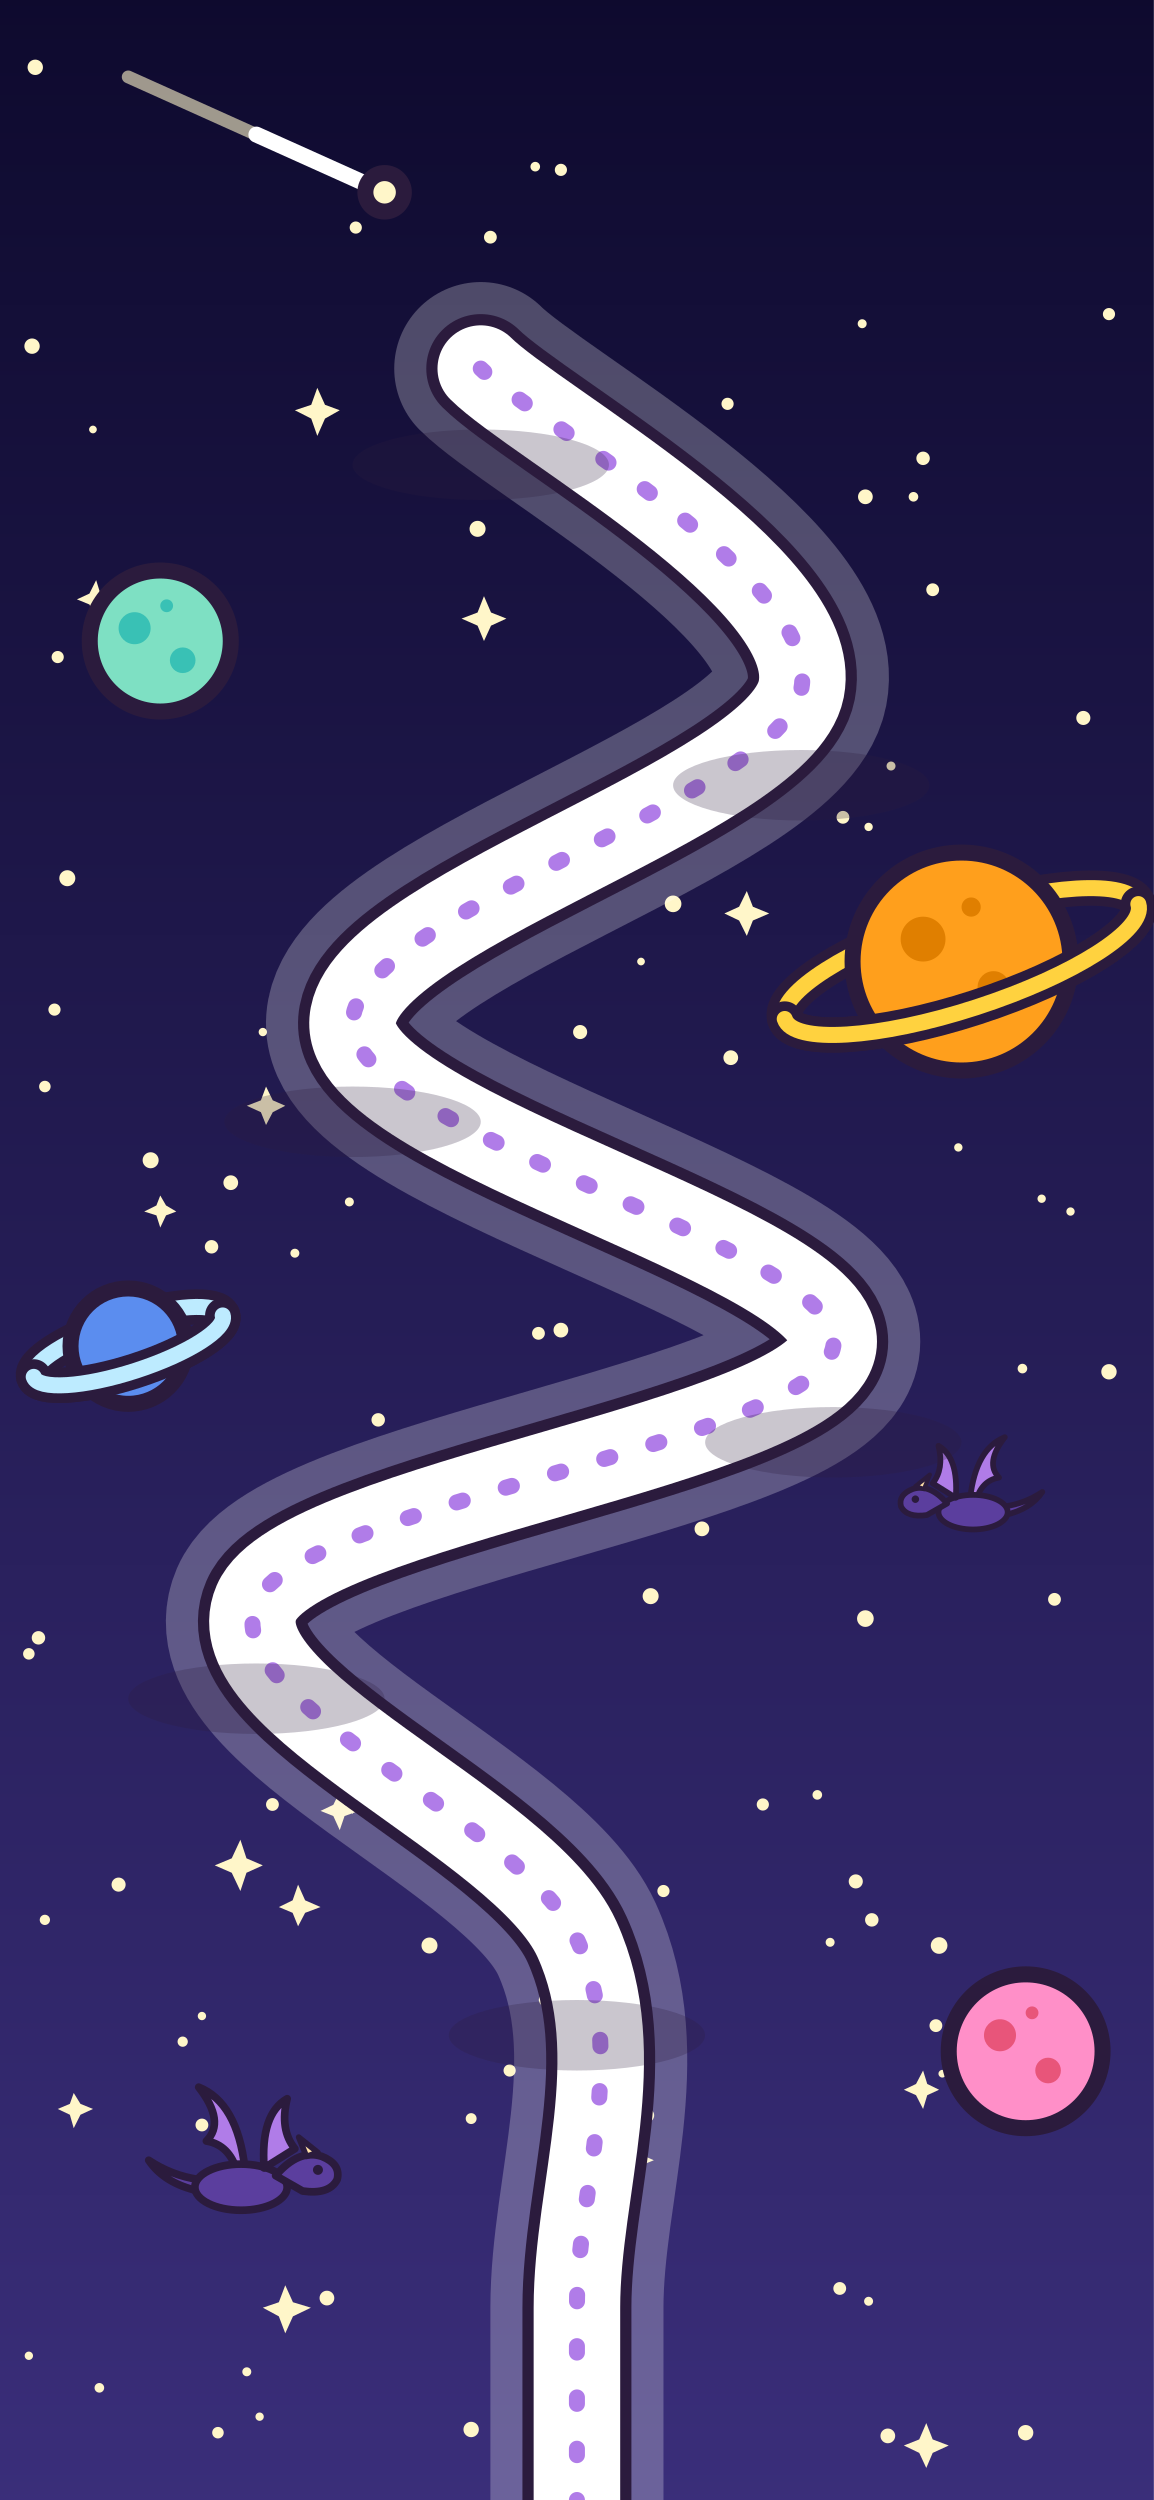
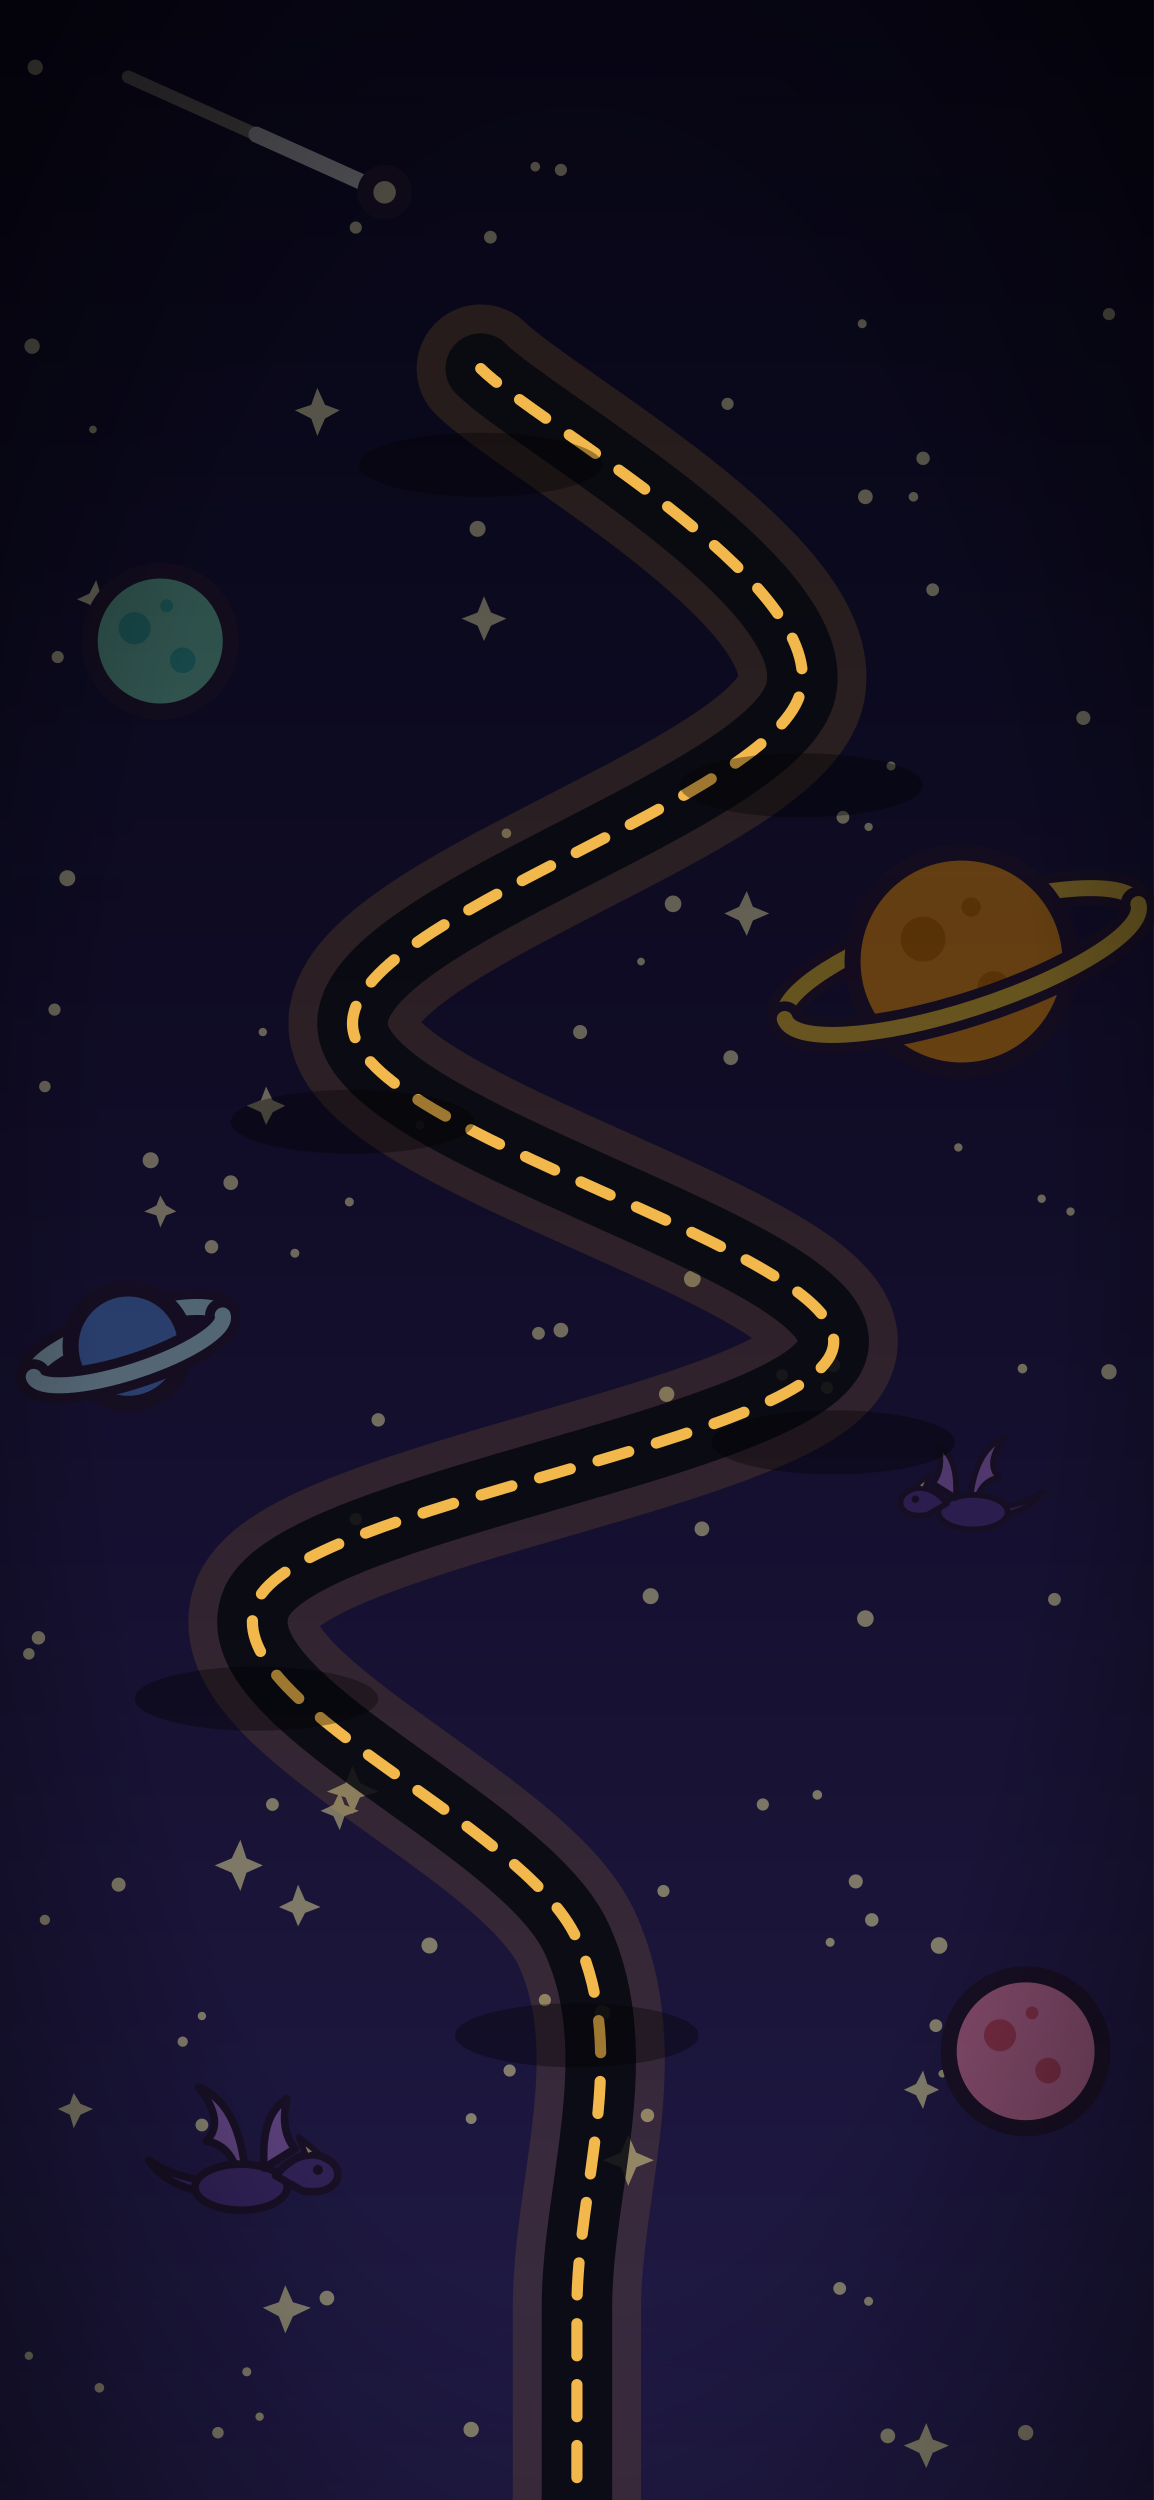
<svg xmlns="http://www.w3.org/2000/svg" viewBox="0 0 360 780" width="360" height="780">
  <defs>
    <linearGradient id="sky" x1="0" y1="0" x2="0" y2="1">
      <stop offset="0" stop-color="#0E0A2E" />
      <stop offset="1" stop-color="#3A2E7A" />
    </linearGradient>
    <g id="cloud">
      <circle cx="0" cy="0" r="16" />
      <circle cx="18" cy="-8" r="20" />
      <circle cx="38" cy="0" r="15" />
      <rect x="0" y="0" width="38" height="14" rx="7" />
    </g>
    <g id="bush">
      <circle cx="0" cy="0" r="18" />
      <circle cx="22" cy="-8" r="22" />
      <circle cx="46" cy="2" r="17" />
      <rect x="0" y="0" width="46" height="18" />
    </g>
  </defs>
  <rect width="360" height="780" fill="url(#sky)" />
  <g stroke="#2B1B3D" stroke-width="5" stroke-linejoin="round" stroke-linecap="round">
    <circle cx="92" cy="391" r="1.4" fill="#FFF6C9" stroke="none" />
    <circle cx="291" cy="184" r="2.0" fill="#FFF6C9" stroke="none" />
    <circle cx="327" cy="311" r="2.6" fill="#FFF6C9" stroke="none" />
    <circle cx="260" cy="426" r="2.1" fill="#FFF6C9" stroke="none" />
    <circle cx="210" cy="282" r="2.6" fill="#FFF6C9" stroke="none" />
    <circle cx="147" cy="758" r="2.4" fill="#FFF6C9" stroke="none" />
    <circle cx="18" cy="205" r="1.9" fill="#FFF6C9" stroke="none" />
    <circle cx="288" cy="143" r="2.1" fill="#FFF6C9" stroke="none" />
    <circle cx="134" cy="607" r="2.5" fill="#FFF6C9" stroke="none" />
    <circle cx="270" cy="155" r="2.3" fill="#FFF6C9" stroke="none" />
    <circle cx="159" cy="646" r="1.9" fill="#FFF6C9" stroke="none" />
    <circle cx="320" cy="759" r="2.4" fill="#FFF6C9" stroke="none" />
    <circle cx="292" cy="632" r="2.0" fill="#FFF6C9" stroke="none" />
    <circle cx="68" cy="759" r="1.8" fill="#FFF6C9" stroke="none" />
    <circle cx="14" cy="339" r="1.8" fill="#FFF6C9" stroke="none" />
    <circle cx="77" cy="740" r="1.4" fill="#FFF6C9" stroke="none" />
    <circle cx="319" cy="427" r="1.5" fill="#FFF6C9" stroke="none" />
    <circle cx="131" cy="351" r="1.4" fill="#FFF6C9" stroke="none" />
    <circle cx="270" cy="505" r="2.6" fill="#FFF6C9" stroke="none" />
    <circle cx="293" cy="607" r="2.6" fill="#FFF6C9" stroke="none" />
    <circle cx="329" cy="499" r="2.0" fill="#FFF6C9" stroke="none" />
    <circle cx="188" cy="628" r="2.5" fill="#FFF6C9" stroke="none" />
    <circle cx="294" cy="647" r="1.2" fill="#FFF6C9" stroke="none" />
    <circle cx="153" cy="74" r="2.0" fill="#FFF6C9" stroke="none" />
    <circle cx="208" cy="435" r="2.4" fill="#FFF6C9" stroke="none" />
    <circle cx="85" cy="563" r="2.0" fill="#FFF6C9" stroke="none" />
    <circle cx="81" cy="754" r="1.3" fill="#FFF6C9" stroke="none" />
    <circle cx="168" cy="416" r="2.0" fill="#FFF6C9" stroke="none" />
    <circle cx="346" cy="428" r="2.4" fill="#FFF6C9" stroke="none" />
    <circle cx="109" cy="375" r="1.4" fill="#FFF6C9" stroke="none" />
    <circle cx="228" cy="330" r="2.3" fill="#FFF6C9" stroke="none" />
    <circle cx="47" cy="362" r="2.5" fill="#FFF6C9" stroke="none" />
    <circle cx="12" cy="511" r="2.1" fill="#FFF6C9" stroke="none" />
    <circle cx="258" cy="433" r="1.9" fill="#FFF6C9" stroke="none" />
    <circle cx="338" cy="224" r="2.2" fill="#FFF6C9" stroke="none" />
    <circle cx="238" cy="563" r="1.9" fill="#FFF6C9" stroke="none" />
    <circle cx="14" cy="599" r="1.6" fill="#FFF6C9" stroke="none" />
    <circle cx="277" cy="760" r="2.3" fill="#FFF6C9" stroke="none" />
    <circle cx="147" cy="661" r="1.7" fill="#FFF6C9" stroke="none" />
    <circle cx="118" cy="443" r="2.1" fill="#FFF6C9" stroke="none" />
    <circle cx="244" cy="429" r="1.8" fill="#FFF6C9" stroke="none" />
    <circle cx="263" cy="255" r="2.0" fill="#FFF6C9" stroke="none" />
    <circle cx="10" cy="108" r="2.4" fill="#FFF6C9" stroke="none" />
    <circle cx="82" cy="322" r="1.3" fill="#FFF6C9" stroke="none" />
    <circle cx="271" cy="258" r="1.3" fill="#FFF6C9" stroke="none" />
    <circle cx="102" cy="717" r="2.3" fill="#FFF6C9" stroke="none" />
    <circle cx="9" cy="735" r="1.3" fill="#FFF6C9" stroke="none" />
    <circle cx="175" cy="415" r="2.3" fill="#FFF6C9" stroke="none" />
    <circle cx="57" cy="637" r="1.6" fill="#FFF6C9" stroke="none" />
    <circle cx="262" cy="714" r="2.0" fill="#FFF6C9" stroke="none" />
    <circle cx="9" cy="516" r="1.8" fill="#FFF6C9" stroke="none" />
    <circle cx="259" cy="606" r="1.4" fill="#FFF6C9" stroke="none" />
    <circle cx="203" cy="498" r="2.5" fill="#FFF6C9" stroke="none" />
    <circle cx="219" cy="477" r="2.3" fill="#FFF6C9" stroke="none" />
    <circle cx="63" cy="663" r="2.0" fill="#FFF6C9" stroke="none" />
    <circle cx="227" cy="126" r="1.9" fill="#FFF6C9" stroke="none" />
    <circle cx="149" cy="165" r="2.5" fill="#FFF6C9" stroke="none" />
    <circle cx="299" cy="358" r="1.3" fill="#FFF6C9" stroke="none" />
    <circle cx="346" cy="98" r="1.9" fill="#FFF6C9" stroke="none" />
    <circle cx="202" cy="660" r="2.1" fill="#FFF6C9" stroke="none" />
    <circle cx="216" cy="399" r="2.6" fill="#FFF6C9" stroke="none" />
    <circle cx="290" cy="279" r="2.3" fill="#FFF6C9" stroke="none" />
    <circle cx="334" cy="378" r="1.3" fill="#FFF6C9" stroke="none" />
    <circle cx="31" cy="745" r="1.5" fill="#FFF6C9" stroke="none" />
    <circle cx="285" cy="155" r="1.5" fill="#FFF6C9" stroke="none" />
    <circle cx="63" cy="629" r="1.3" fill="#FFF6C9" stroke="none" />
    <circle cx="170" cy="624" r="1.9" fill="#FFF6C9" stroke="none" />
    <circle cx="11" cy="21" r="2.4" fill="#FFF6C9" stroke="none" />
    <circle cx="111" cy="71" r="1.9" fill="#FFF6C9" stroke="none" />
    <circle cx="278" cy="239" r="1.4" fill="#FFF6C9" stroke="none" />
    <circle cx="72" cy="369" r="2.3" fill="#FFF6C9" stroke="none" />
    <circle cx="37" cy="588" r="2.2" fill="#FFF6C9" stroke="none" />
    <circle cx="200" cy="300" r="1.2" fill="#FFF6C9" stroke="none" />
    <circle cx="181" cy="322" r="2.2" fill="#FFF6C9" stroke="none" />
    <circle cx="29" cy="134" r="1.2" fill="#FFF6C9" stroke="none" />
    <circle cx="175" cy="53" r="1.9" fill="#FFF6C9" stroke="none" />
    <circle cx="158" cy="260" r="1.5" fill="#FFF6C9" stroke="none" />
    <circle cx="325" cy="374" r="1.3" fill="#FFF6C9" stroke="none" />
    <circle cx="207" cy="590" r="1.9" fill="#FFF6C9" stroke="none" />
    <circle cx="315" cy="647" r="2.2" fill="#FFF6C9" stroke="none" />
    <circle cx="17" cy="315" r="1.9" fill="#FFF6C9" stroke="none" />
    <circle cx="66" cy="389" r="2.1" fill="#FFF6C9" stroke="none" />
    <circle cx="267" cy="587" r="2.2" fill="#FFF6C9" stroke="none" />
    <circle cx="111" cy="474" r="1.9" fill="#FFF6C9" stroke="none" />
    <circle cx="269" cy="101" r="1.4" fill="#FFF6C9" stroke="none" />
    <circle cx="255" cy="560" r="1.5" fill="#FFF6C9" stroke="none" />
    <circle cx="272" cy="599" r="2.1" fill="#FFF6C9" stroke="none" />
    <circle cx="167" cy="52" r="1.5" fill="#FFF6C9" stroke="none" />
    <circle cx="271" cy="718" r="1.4" fill="#FFF6C9" stroke="none" />
    <circle cx="21" cy="274" r="2.5" fill="#FFF6C9" stroke="none" />
    <path d="M89 713 L91.4 718.3 L97 720 L91.4 722.7 L89 728 L87.0 722.7 L82 720 L87.0 718.3 Z" fill="#FFF6C9" stroke="none" />
    <path d="M289 756 L291.0 761.1 L296 763 L291.0 765.3 L289 770 L286.8 765.3 L282 763 L286.8 761.1 Z" fill="#FFF6C9" stroke="none" />
    <path d="M83 339 L85.1 343.3 L89 345 L85.1 347.0 L83 351 L81.4 347.0 L77 345 L81.4 343.3 Z" fill="#FFF6C9" stroke="none" />
    <path d="M233 278 L234.9 282.9 L240 285 L234.9 287.2 L233 292 L230.6 287.2 L226 285 L230.6 282.9 Z" fill="#FFF6C9" stroke="none" />
    <path d="M30 181 L31.3 185.2 L35 187 L31.3 188.6 L30 193 L27.9 188.6 L24 187 L27.9 185.2 Z" fill="#FFF6C9" stroke="none" />
    <path d="M75 574 L76.9 579.8 L82 582 L76.9 584.3 L75 590 L72.3 584.3 L67 582 L72.3 579.8 Z" fill="#FFF6C9" stroke="none" />
    <path d="M50 373 L51.8 376.1 L55 378 L51.8 379.2 L50 383 L48.8 379.2 L45 378 L48.8 376.1 Z" fill="#FFF6C9" stroke="none" />
    <path d="M99 121 L101.4 126.3 L106 128 L101.4 130.6 L99 136 L97.1 130.6 L92 128 L97.1 126.3 Z" fill="#FFF6C9" stroke="none" />
    <path d="M288 646 L289.3 650.2 L293 652 L289.3 653.7 L288 658 L285.8 653.7 L282 652 L285.8 650.2 Z" fill="#FFF6C9" stroke="none" />
    <path d="M151 186 L153.2 191.1 L158 193 L153.2 195.2 L151 200 L149.0 195.2 L144 193 L149.0 191.1 Z" fill="#FFF6C9" stroke="none" />
    <path d="M93 588 L95.2 592.9 L100 595 L95.2 596.8 L93 601 L91.3 596.8 L87 595 L91.3 592.9 Z" fill="#FFF6C9" stroke="none" />
    <path d="M196 666 L198.5 671.6 L204 674 L198.5 676.2 L196 682 L193.8 676.2 L188 674 L193.8 671.6 Z" fill="#FFF6C9" stroke="none" />
    <path d="M106 559 L107.5 563.1 L112 565 L107.5 566.6 L106 571 L104.0 566.6 L100 565 L104.0 563.1 Z" fill="#FFF6C9" stroke="none" />
    <path d="M23 653 L25.1 656.4 L29 658 L25.1 659.8 L23 664 L21.8 659.8 L18 658 L21.8 656.4 Z" fill="#FFF6C9" stroke="none" />
    <path d="M110 551 L112.3 556.3 L118 559 L112.3 560.8 L110 566 L107.8 560.8 L102 559 L107.8 556.3 Z" fill="#FFF6C9" stroke="none" />
    <ellipse cx="300" cy="300" rx="58" ry="15" fill="none" stroke="#2B1B3D" stroke-width="11" transform="rotate(-18 300 300)" />
    <ellipse cx="300" cy="300" rx="58" ry="15" fill="none" stroke="#FFD23F" stroke-width="5" transform="rotate(-18 300 300)" />
    <circle cx="300" cy="300" r="34" fill="#FF9F1C" />
    <circle cx="288" cy="293" r="7" fill="#E07F00" stroke="none" />
    <circle cx="310" cy="308" r="5" fill="#E07F00" stroke="none" />
    <circle cx="303" cy="283" r="3" fill="#E07F00" stroke="none" />
    <path d="M242 300 A58 15 0 0 0 358 300" fill="none" stroke="#2B1B3D" stroke-width="11" transform="rotate(-18 300 300)" />
    <path d="M242 300 A58 15 0 0 0 358 300" fill="none" stroke="#FFD23F" stroke-width="5" transform="rotate(-18 300 300)" />
    <circle cx="50" cy="200" r="22" fill="#7EE0C3" />
    <circle cx="42" cy="196" r="5" fill="#39C1B5" stroke="none" />
    <circle cx="57" cy="206" r="4" fill="#39C1B5" stroke="none" />
    <circle cx="52" cy="189" r="2" fill="#39C1B5" stroke="none" />
    <circle cx="320" cy="640" r="24" fill="#FF8FC8" />
    <circle cx="312" cy="635" r="5" fill="#E8557A" stroke="none" />
    <circle cx="327" cy="646" r="4" fill="#E8557A" stroke="none" />
    <circle cx="322" cy="628" r="2" fill="#E8557A" stroke="none" />
    <ellipse cx="40" cy="420" rx="31" ry="8" fill="none" stroke="#2B1B3D" stroke-width="11" transform="rotate(-18 40 420)" />
    <ellipse cx="40" cy="420" rx="31" ry="8" fill="none" stroke="#BDEBFF" stroke-width="5" transform="rotate(-18 40 420)" />
    <circle cx="40" cy="420" r="18" fill="#5B8DEF" />
    <path d="M9 420 A31 8 0 0 0 71 420" fill="none" stroke="#2B1B3D" stroke-width="11" transform="rotate(-18 40 420)" />
    <path d="M9 420 A31 8 0 0 0 71 420" fill="none" stroke="#BDEBFF" stroke-width="5" transform="rotate(-18 40 420)" />
    <path d="M120 60 L40 24" fill="none" stroke="#FFF6C9" stroke-width="4" opacity="0.6" />
    <path d="M120 60 L80 42" fill="none" stroke="#FFFFFF" stroke-width="5" />
    <circle cx="120" cy="60" r="6" fill="#FFF6C9" />
    <g transform="translate(80 680) scale(0.6 0.6)">
      <path d="M-30 6 Q-48 2 -56 -10 Q-44 -2 -30 0" fill="#5B3E9E" stroke-width="4" />
      <path d="M-6 -6 Q-10 -40 -30 -48 Q-16 -30 -26 -20 Q-14 -18 -10 -4 Z" fill="#B07CE8" stroke-width="4" />
      <ellipse cx="-8" cy="4" rx="24" ry="12" fill="#5B3E9E" stroke-width="4" />
      <path d="M10 -2 Q22 -16 34 -12 Q44 -8 42 0 Q38 8 24 6 Z" fill="#5B3E9E" stroke-width="4" />
      <path d="M26 -12 L22 -22 L32 -14 Z" fill="#FFE0A8" stroke-width="3" />
      <circle cx="32" cy="-5" r="2.6" fill="#2B1B3D" stroke="none" />
      <path d="M4 -6 Q2 -34 16 -42 Q12 -26 20 -16 Z" fill="#B07CE8" stroke-width="4" />
    </g>
    <g transform="translate(300 470) scale(-0.45 0.45)">
      <path d="M-30 6 Q-48 2 -56 -10 Q-44 -2 -30 0" fill="#5B3E9E" stroke-width="4" />
      <path d="M-6 -6 Q-10 -40 -30 -48 Q-16 -30 -26 -20 Q-14 -18 -10 -4 Z" fill="#B07CE8" stroke-width="4" />
      <ellipse cx="-8" cy="4" rx="24" ry="12" fill="#5B3E9E" stroke-width="4" />
      <path d="M10 -2 Q22 -16 34 -12 Q44 -8 42 0 Q38 8 24 6 Z" fill="#5B3E9E" stroke-width="4" />
      <path d="M26 -12 L22 -22 L32 -14 Z" fill="#FFE0A8" stroke-width="3" />
      <circle cx="32" cy="-5" r="2.6" fill="#2B1B3D" stroke="none" />
      <path d="M4 -6 Q2 -34 16 -42 Q12 -26 20 -16 Z" fill="#B07CE8" stroke-width="4" />
    </g>
-     <path d="M180 830 C180.0 811.7 180.0 757.5 180 720 C180.0 682.5 196.7 641.7 180 605 C163.3 568.3 66.7 530.8 80 500 C93.3 469.2 255.0 450.0 260 420 C265.0 390.0 111.7 354.2 110 320 C108.3 285.8 243.3 249.2 250 215 C256.7 180.8 166.7 131.7 150 115" fill="none" stroke="#FFFFFF" stroke-width="54" opacity=".25" />
-     <path d="M180 830 C180.0 811.7 180.0 757.5 180 720 C180.0 682.5 196.7 641.7 180 605 C163.3 568.3 66.7 530.8 80 500 C93.3 469.2 255.0 450.0 260 420 C265.0 390.0 111.7 354.2 110 320 C108.3 285.8 243.3 249.2 250 215 C256.7 180.8 166.7 131.7 150 115" fill="none" stroke="#2B1B3D" stroke-width="34" />
-     <path d="M180 830 C180.0 811.7 180.0 757.5 180 720 C180.0 682.5 196.7 641.7 180 605 C163.3 568.3 66.7 530.8 80 500 C93.3 469.2 255.0 450.0 260 420 C265.0 390.0 111.7 354.2 110 320 C108.3 285.8 243.3 249.2 250 215 C256.7 180.8 166.7 131.7 150 115" fill="none" stroke="#FFFFFF" stroke-width="27" />
-     <path d="M180 830 C180.0 811.7 180.0 757.5 180 720 C180.0 682.5 196.7 641.7 180 605 C163.3 568.3 66.7 530.8 80 500 C93.3 469.2 255.0 450.0 260 420 C265.0 390.0 111.7 354.2 110 320 C108.3 285.8 243.3 249.2 250 215 C256.7 180.8 166.7 131.7 150 115" fill="none" stroke="#B07CE8" stroke-width="5" stroke-dasharray="2 14" />
-     <ellipse cx="180" cy="635" rx="40" ry="11" fill="#2B1B3D" opacity="0.25" stroke="none" />
-     <ellipse cx="80" cy="530" rx="40" ry="11" fill="#2B1B3D" opacity="0.25" stroke="none" />
-     <ellipse cx="260" cy="450" rx="40" ry="11" fill="#2B1B3D" opacity="0.25" stroke="none" />
-     <ellipse cx="110" cy="350" rx="40" ry="11" fill="#2B1B3D" opacity="0.25" stroke="none" />
-     <ellipse cx="250" cy="245" rx="40" ry="11" fill="#2B1B3D" opacity="0.25" stroke="none" />
-     <ellipse cx="150" cy="145" rx="40" ry="11" fill="#2B1B3D" opacity="0.25" stroke="none" />
+     <defs>
+       <linearGradient id="dusk" x1="0" y1="0" x2="0" y2="1">
+         <stop offset="0" stop-color="#05040C" stop-opacity=".72" />
+         <stop offset="1" stop-color="#05040C" stop-opacity=".45" />
+       </linearGradient>
+       <radialGradient id="vig" cx=".5" cy=".5" r=".75">
+         <stop offset=".55" stop-color="#000" stop-opacity="0" />
+         <stop offset="1" stop-color="#000" stop-opacity=".6" />
+       </radialGradient>
+     </defs>
+     <rect width="360" height="780" fill="url(#dusk)" stroke="none" />
+     <rect width="360" height="780" fill="url(#vig)" stroke="none" />
+     <path d="M180 830 C180.0 811.7 180.0 757.5 180 720 C180.0 682.5 196.7 641.7 180 605 C163.3 568.3 66.7 530.8 80 500 C93.3 469.2 255.0 450.0 260 420 C265.0 390.0 111.7 354.2 110 320 C108.3 285.8 243.3 249.2 250 215 C256.7 180.8 166.7 131.7 150 115" fill="none" stroke="#FFB020" stroke-width="40" opacity=".12" />
+     <path d="M180 830 C180.0 811.7 180.0 757.5 180 720 C180.0 682.5 196.7 641.7 180 605 C163.3 568.3 66.7 530.8 80 500 C93.3 469.2 255.0 450.0 260 420 C265.0 390.0 111.7 354.2 110 320 C108.3 285.8 243.3 249.2 250 215 C256.7 180.8 166.7 131.7 150 115" fill="none" stroke="#05070F" stroke-width="22" opacity=".85" />
+     <path d="M180 830 C180.0 811.7 180.0 757.5 180 720 C180.0 682.5 196.7 641.7 180 605 C163.3 568.3 66.7 530.8 80 500 C93.3 469.2 255.0 450.0 260 420 C265.0 390.0 111.7 354.2 110 320 C108.3 285.8 243.3 249.2 250 215 C256.7 180.8 166.7 131.7 150 115" fill="none" stroke="#F2B84B" stroke-width="3.5" stroke-dasharray="10 9" />
+     <ellipse cx="180" cy="635" rx="38" ry="10" fill="#000" opacity=".35" stroke="none" />
+     <ellipse cx="80" cy="530" rx="38" ry="10" fill="#000" opacity=".35" stroke="none" />
+     <ellipse cx="260" cy="450" rx="38" ry="10" fill="#000" opacity=".35" stroke="none" />
+     <ellipse cx="110" cy="350" rx="38" ry="10" fill="#000" opacity=".35" stroke="none" />
+     <ellipse cx="250" cy="245" rx="38" ry="10" fill="#000" opacity=".35" stroke="none" />
+     <ellipse cx="150" cy="145" rx="38" ry="10" fill="#000" opacity=".35" stroke="none" />
  </g>
</svg>
